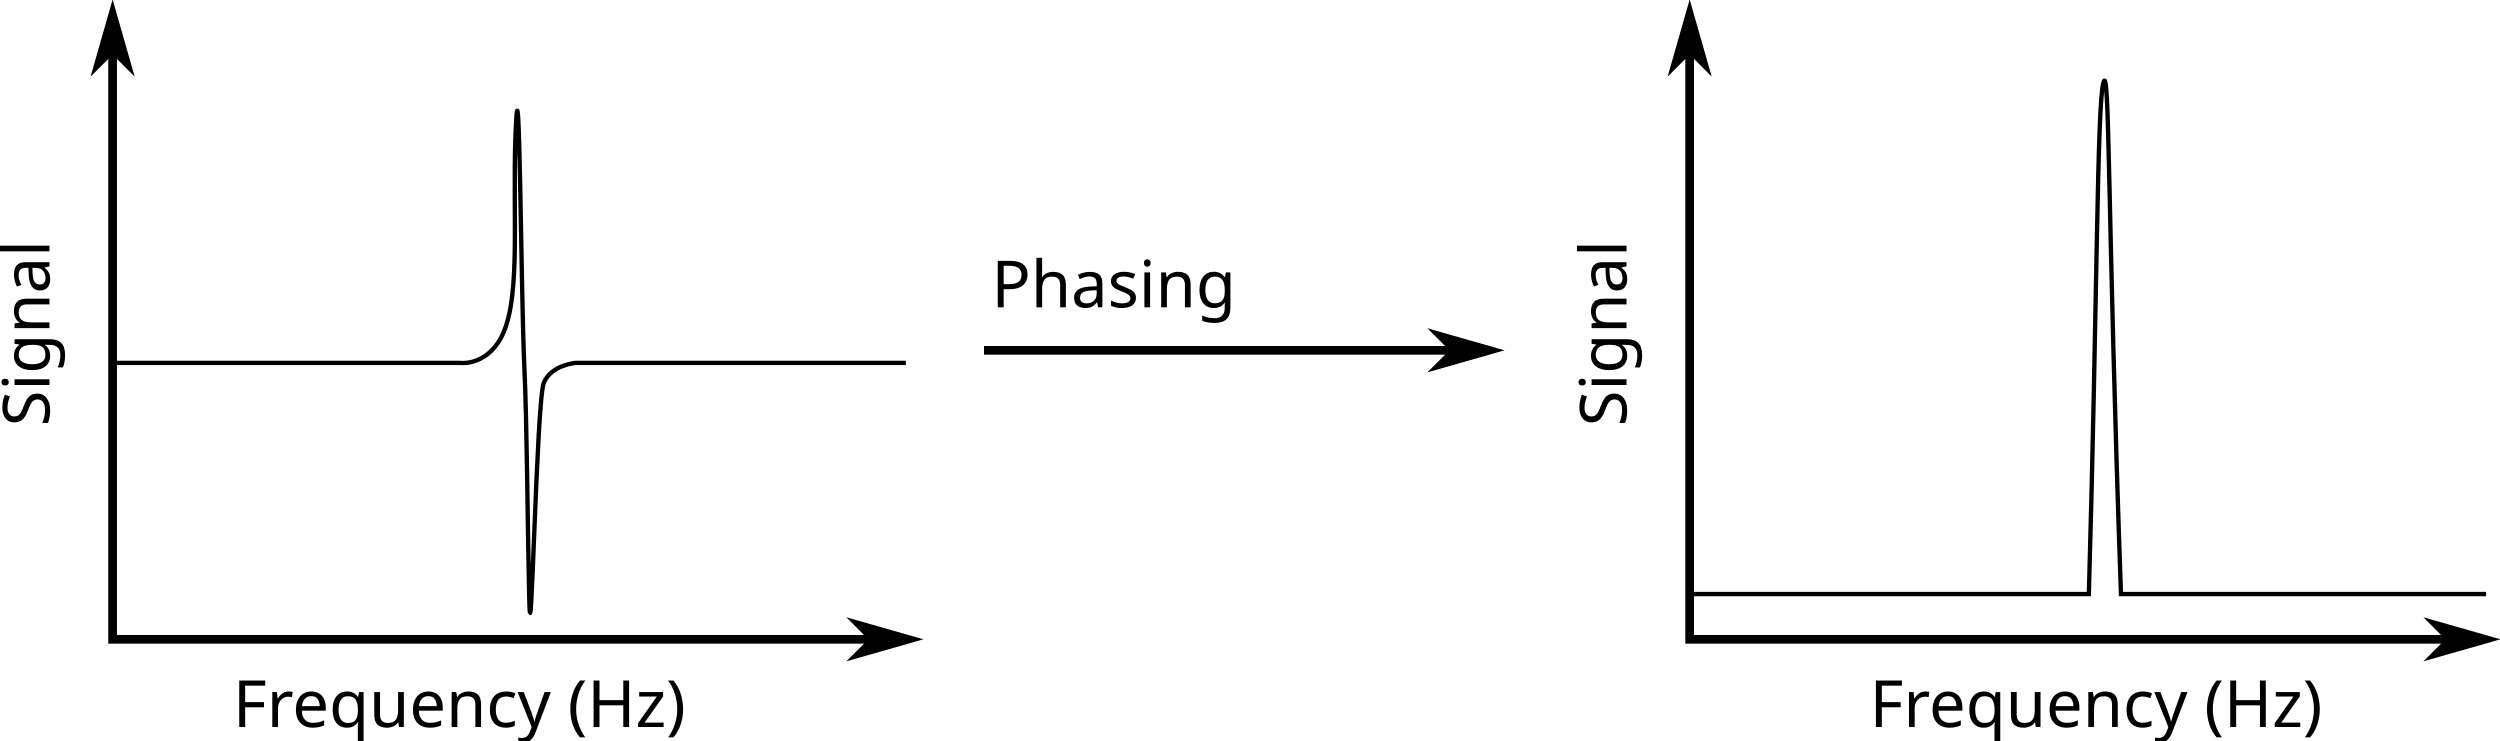
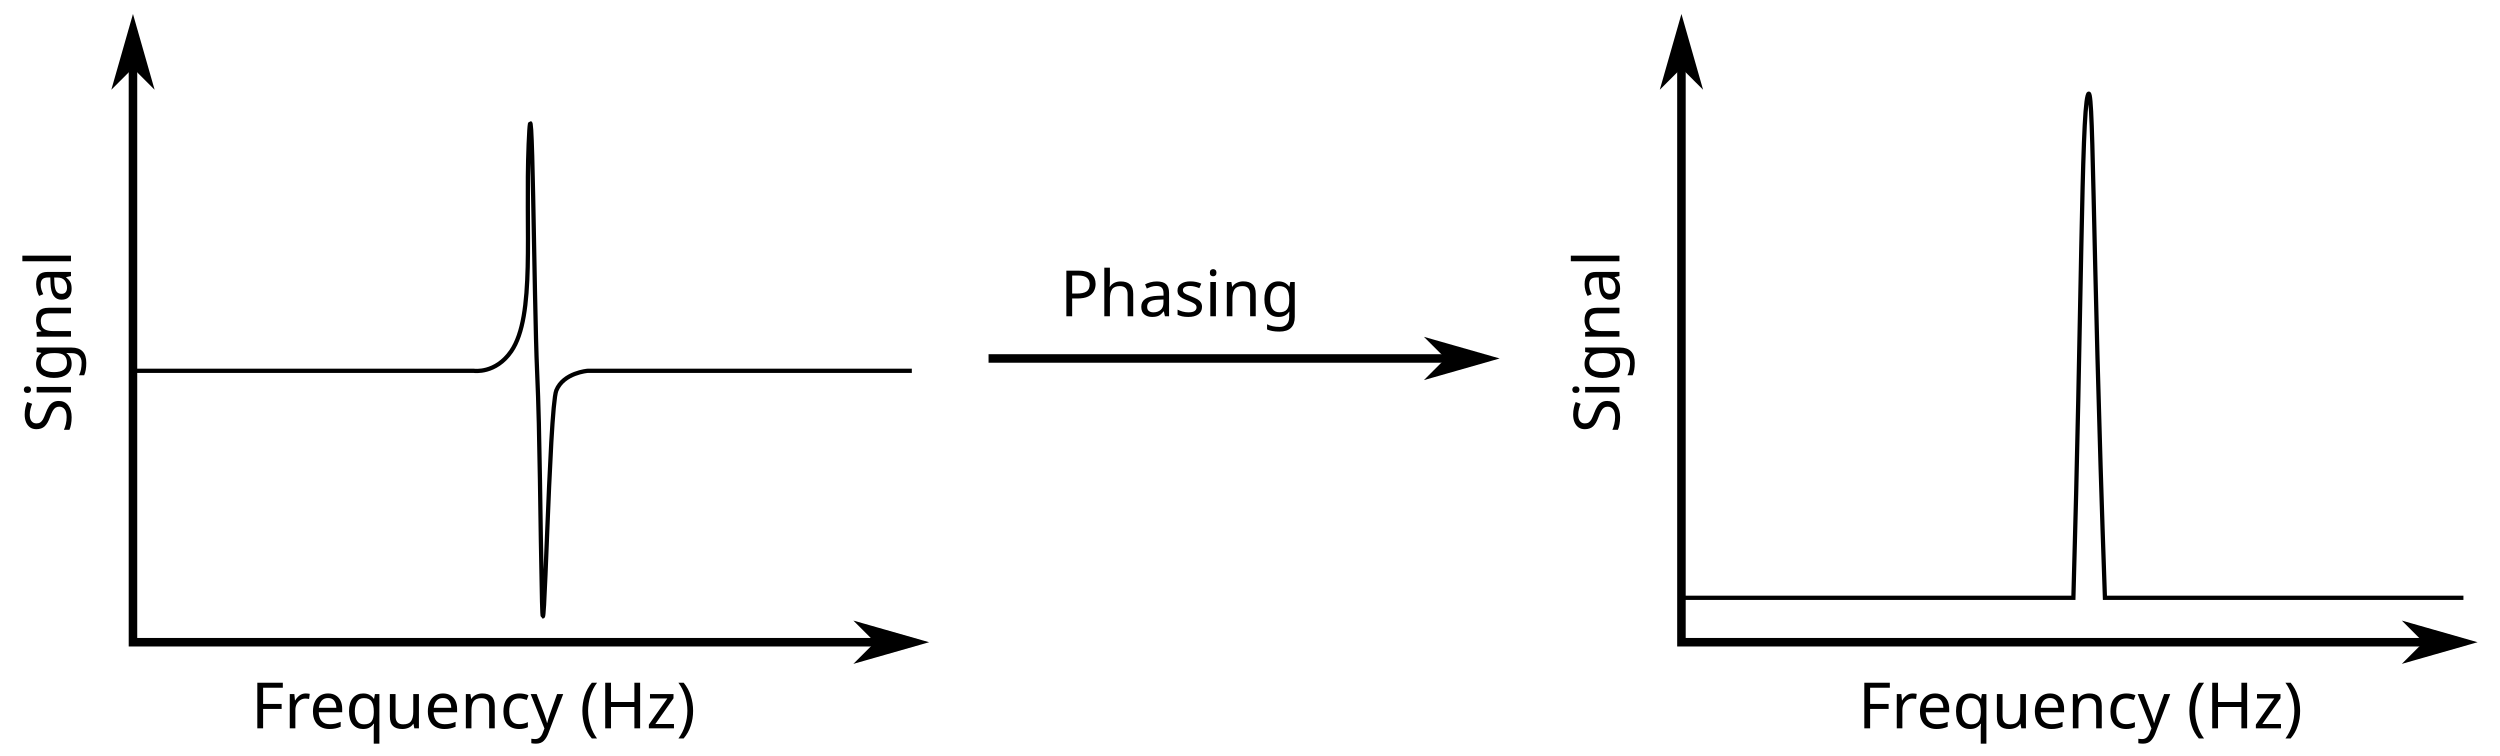
- <svg xmlns="http://www.w3.org/2000/svg" width="162.522mm" height="48.143mm" viewBox="0 0 575.865 170.585" id="svg2" version="1.1">
+ <svg xmlns="http://www.w3.org/2000/svg" width="165.522mm" height="50mm" viewBox="0 0 586.495 177.165" id="svg2" version="1.1">
  <defs id="defs4">
    <marker orient="auto" refY="0" refX="0" id="marker4643" style="overflow:visible">
-       <path id="path4645" d="M 0,0 5,-5 -12.5,0 5,5 0,0 Z" style="fill:#000000;fill-opacity:1;fill-rule:evenodd;stroke:#000000;stroke-width:1pt;stroke-opacity:1" transform="matrix(-0.4,0,0,-0.4,-4,0)" />
+       <path id="path4645" d="M 0,0 5,-5 -12.5,0 5,5 Z" style="fill:#000000;fill-opacity:1;fill-rule:evenodd;stroke:#000000;stroke-width:1pt;stroke-opacity:1" transform="matrix(-0.4,0,0,-0.4,-4,0)" />
    </marker>
    <marker style="overflow:visible" id="marker4563" refX="0" refY="0" orient="auto">
-       <path transform="matrix(-0.4,0,0,-0.4,-4,0)" style="fill:#000000;fill-opacity:1;fill-rule:evenodd;stroke:#000000;stroke-width:1pt;stroke-opacity:1" d="M 0,0 5,-5 -12.5,0 5,5 0,0 Z" id="path4565" />
+       <path transform="matrix(-0.4,0,0,-0.4,-4,0)" style="fill:#000000;fill-opacity:1;fill-rule:evenodd;stroke:#000000;stroke-width:1pt;stroke-opacity:1" d="M 0,0 5,-5 -12.5,0 5,5 Z" id="path4565" />
    </marker>
    <marker style="overflow:visible" id="marker4535" refX="0" refY="0" orient="auto">
-       <path transform="matrix(0.4,0,0,0.4,4,0)" style="fill:#000000;fill-opacity:1;fill-rule:evenodd;stroke:#000000;stroke-width:1pt;stroke-opacity:1" d="M 0,0 5,-5 -12.5,0 5,5 0,0 Z" id="path4537" />
+       <path transform="matrix(0.4,0,0,0.4,4,0)" style="fill:#000000;fill-opacity:1;fill-rule:evenodd;stroke:#000000;stroke-width:1pt;stroke-opacity:1" d="M 0,0 5,-5 -12.5,0 5,5 Z" id="path4537" />
    </marker>
    <marker orient="auto" refY="0" refX="0" id="Arrow1Mend" style="overflow:visible">
-       <path id="path4151" d="M 0,0 5,-5 -12.5,0 5,5 0,0 Z" style="fill:#000000;fill-opacity:1;fill-rule:evenodd;stroke:#000000;stroke-width:1pt;stroke-opacity:1" transform="matrix(-0.4,0,0,-0.4,-4,0)" />
+       <path id="path4151" d="M 0,0 5,-5 -12.5,0 5,5 Z" style="fill:#000000;fill-opacity:1;fill-rule:evenodd;stroke:#000000;stroke-width:1pt;stroke-opacity:1" transform="matrix(-0.4,0,0,-0.4,-4,0)" />
    </marker>
    <marker orient="auto" refY="0" refX="0" id="Arrow1Mstart" style="overflow:visible">
-       <path id="path4148" d="M 0,0 5,-5 -12.5,0 5,5 0,0 Z" style="fill:#000000;fill-opacity:1;fill-rule:evenodd;stroke:#000000;stroke-width:1pt;stroke-opacity:1" transform="matrix(0.4,0,0,0.4,4,0)" />
+       <path id="path4148" d="M 0,0 5,-5 -12.5,0 5,5 Z" style="fill:#000000;fill-opacity:1;fill-rule:evenodd;stroke:#000000;stroke-width:1pt;stroke-opacity:1" transform="matrix(0.4,0,0,0.4,4,0)" />
    </marker>
  </defs>
  <g id="layer2" style="display:none;opacity:0.38" transform="translate(-28.60791,-287.8973)">
    <path style="fill:none;fill-rule:evenodd;stroke:#000000;stroke-width:1px;stroke-linecap:butt;stroke-linejoin:miter;stroke-opacity:1" d="m 55.154,301.415 c 69.734,57.32 284.332,51.262 468.105,58.69" id="path4495" />
    <path id="path4497" d="M 55.154,425.272 C 124.888,367.952 339.487,374.01 523.259,366.582" style="fill:none;fill-rule:evenodd;stroke:#000000;stroke-width:1px;stroke-linecap:butt;stroke-linejoin:miter;stroke-opacity:1" />
  </g>
  <g id="layer1" transform="translate(-28.60791,-287.8973)">
-     <path style="fill:none;fill-rule:evenodd;stroke:#000000;stroke-width:2;stroke-linecap:butt;stroke-linejoin:miter;stroke-miterlimit:4;stroke-dasharray:none;stroke-opacity:1;marker-start:url(#Arrow1Mstart);marker-end:url(#Arrow1Mend)" d="m 54.548,291.717 0,143.442 182.838,0" id="path4136" />
-     <text xml:space="preserve" style="font-style:normal;font-weight:normal;font-size:40px;line-height:125%;font-family:sans-serif;letter-spacing:0px;word-spacing:0px;fill:#000000;fill-opacity:1;stroke:none;stroke-width:1px;stroke-linecap:butt;stroke-linejoin:miter;stroke-opacity:1" x="252.5" y="554.362" id="text4462">
-       <tspan id="tspan4464" x="252.5" y="554.362" style="font-size:15px">Time (s)</tspan>
-     </text>
-     <text id="text4487" y="40.004" x="-386.09" style="font-style:normal;font-weight:normal;font-size:40px;line-height:125%;font-family:sans-serif;letter-spacing:0px;word-spacing:0px;fill:#000000;fill-opacity:1;stroke:none;stroke-width:1px;stroke-linecap:butt;stroke-linejoin:miter;stroke-opacity:1" xml:space="preserve" transform="matrix(0,-1,1,0,0,0)">
-       <tspan style="font-size:15px" y="40.004" x="-386.09" id="tspan4489">Signal</tspan>
-     </text>
-     <path style="fill:none;fill-rule:evenodd;stroke:#000000;stroke-width:0.727px;stroke-linecap:butt;stroke-linejoin:miter;stroke-opacity:1" d="m 77.861,650.36 c 2.866,64.906 5.98,113.846 11.617,0 2.888,-101.171 6.799,-74.293 11.088,0 4.986,108.51 8.525,49.613 12.145,0 2.51,-43.901 5.777,-59.783 11.088,0 4.848,45.529 8.699,34.29 12.145,0 2.816,-30.727 7.04,-30.727 12.673,0 3.47,10.967 6.04,39.022 12.145,0 5.076,-33.169 8.385,-9.322 12.145,0 3.505,9.342 6.953,19.285 13.201,0" id="path4491" />
-     <path id="path4521" d="m 56,578.362 c 6.147,117.628 10.265,49.15 14.594,0 2.772,-52.277 6.241,-87.321 14.594,0 4.865,54.92 9.729,55.746 14.594,0 6.5,-58.075 10.726,-35.392 14.594,0 5.432,36.305 10.489,48.646 14.594,0 3.49,-25.666 7.181,-47.561 14.594,0 4.865,31.137 9.729,35.471 14.594,0 3.344,-23.311 7.295,-37.319 14.594,0 6.227,27.256 11.033,26.072 14.594,0 3.154,-15.825 6.241,-32.266 14.594,0 4.279,18.732 8.985,23.807 14.594,0 3.025,-19.011 7.574,-22.269 14.594,0 4.11,10.56 7.914,25.412 14.594,0 3.388,-10.357 6.069,-23.218 14.594,0 4.242,7.159 7.828,21.861 14.594,0 4.999,-17.584 9.568,-14.331 14.594,0 5.617,15.042 10.305,11.525 14.594,0 3.884,-9.315 8.08,-15.666 14.594,0 4.082,6.259 7.933,14.367 14.594,0 3.242,-8.653 7.38,-12.528 14.594,0 3.73,8.509 8.209,11.402 14.594,0 3.081,-8.324 7.522,-10.299 14.594,0 4.242,8.718 9.02,9.932 14.594,0 4.213,-8.473 9.048,-8.858 14.594,0 3.968,3.588 6.855,11.498 14.594,0 4.865,-7.804 9.729,-6.85 14.594,0 4.865,5.854 9.729,7.44 14.594,0 3.438,-3.566 6.044,-9.213 14.594,0 4.865,5.136 9.729,5.528 14.594,0 3.817,-4.189 8.134,-6.38 14.594,0 3.216,3.297 7.403,4.653 14.594,0 4.204,-1.651 7.852,-4.692 14.594,0" style="fill:none;fill-rule:evenodd;stroke:#000000;stroke-width:1px;stroke-linecap:butt;stroke-linejoin:miter;stroke-opacity:1" />
-     <path id="path4523" d="m 417.815,291.717 0,143.442 182.838,0" style="fill:none;fill-rule:evenodd;stroke:#000000;stroke-width:2;stroke-linecap:butt;stroke-linejoin:miter;stroke-miterlimit:4;stroke-dasharray:none;stroke-opacity:1;marker-start:url(#marker4535);marker-end:url(#marker4563)" />
-     <text id="text4525" y="455.362" x="459.267" style="font-style:normal;font-weight:normal;font-size:40px;line-height:125%;font-family:sans-serif;letter-spacing:0px;word-spacing:0px;fill:#000000;fill-opacity:1;stroke:none;stroke-width:1px;stroke-linecap:butt;stroke-linejoin:miter;stroke-opacity:1" xml:space="preserve">
-       <tspan style="font-size:15px" y="455.362" x="459.267" id="tspan4527">Frequency (Hz)</tspan>
-     </text>
-     <text transform="matrix(0,-1,1,0,0,0)" xml:space="preserve" style="font-style:normal;font-weight:normal;font-size:40px;line-height:125%;font-family:sans-serif;letter-spacing:0px;word-spacing:0px;fill:#000000;fill-opacity:1;stroke:none;stroke-width:1px;stroke-linecap:butt;stroke-linejoin:miter;stroke-opacity:1" x="-386.09" y="403.271" id="text4529">
-       <tspan id="tspan4531" x="-386.09" y="403.271" style="font-size:15px">Signal</tspan>
-     </text>
-     <path style="fill:none;fill-rule:evenodd;stroke:#000000;stroke-width:1px;stroke-linecap:butt;stroke-linejoin:miter;stroke-opacity:1" d="m 418.267,424.737 91.5,0 c 1.954,-67.829 1.884,-112.603 3.346,-117.767 1.462,-5.164 0.92,28.927 4.051,117.767 l 84.104,0" id="path4633" />
-     <path style="fill:none;fill-rule:evenodd;stroke:#000000;stroke-width:2;stroke-linecap:butt;stroke-linejoin:miter;stroke-miterlimit:4;stroke-dasharray:none;stroke-opacity:1;marker-end:url(#marker4643)" d="m 255.266,368.59 c 2.828,0 115.966,0 115.966,0" id="path4635" />
-     <text xml:space="preserve" style="font-style:normal;font-weight:normal;font-size:40px;line-height:125%;font-family:sans-serif;letter-spacing:0px;word-spacing:0px;fill:#000000;fill-opacity:1;stroke:none;stroke-width:1px;stroke-linecap:butt;stroke-linejoin:miter;stroke-opacity:1" x="311.143" y="358.69" id="text4699">
-       <tspan x="311.143" y="358.69" id="tspan4703" style="font-size:15px;text-align:center;text-anchor:middle">Phasing</tspan>
-     </text>
-     <path id="path4216" d="m 54.267,371.487 80.25,0 c 0,0 5.095,0.771 8.775,-4.596 5.68,-8.284 3.255,-28.232 4.082,-48.536 0.91,-22.318 1.242,36.932 1.988,53.366 0.677,14.902 0.711,34.899 1.149,53.882 0.439,18.982 1.661,-45.359 3.358,-49.519 1.697,-4.16 7.345,-4.596 7.345,-4.596 l 76.052,0" style="fill:none;fill-rule:evenodd;stroke:#000000;stroke-width:1px;stroke-linecap:butt;stroke-linejoin:miter;stroke-opacity:1" />
-     <text xml:space="preserve" style="font-style:normal;font-weight:normal;font-size:40px;line-height:125%;font-family:sans-serif;letter-spacing:0px;word-spacing:0px;fill:#000000;fill-opacity:1;stroke:none;stroke-width:1px;stroke-linecap:butt;stroke-linejoin:miter;stroke-opacity:1" x="82.267" y="455.362" id="text4228">
-       <tspan id="tspan4230" x="82.267" y="455.362" style="font-size:15px">Frequency (Hz)</tspan>
-     </text>
+     <g id="g341" transform="translate(5.254473,3.402102)">
+       <path style="fill:none;fill-rule:evenodd;stroke:#000000;stroke-width:2;stroke-linecap:butt;stroke-linejoin:miter;stroke-miterlimit:4;stroke-dasharray:none;stroke-opacity:1;marker-start:url(#Arrow1Mstart);marker-end:url(#Arrow1Mend)" d="M 54.548,291.717 V 435.159 H 237.386" id="path4136" />
+       <text id="text4487" y="40.004" x="-386.09" style="font-style:normal;font-weight:normal;line-height:0%;font-family:sans-serif;letter-spacing:0px;word-spacing:0px;fill:#000000;fill-opacity:1;stroke:none;stroke-width:1px;stroke-linecap:butt;stroke-linejoin:miter;stroke-opacity:1" xml:space="preserve" transform="rotate(-90)">
+         <tspan style="font-size:15px;line-height:1.25" y="40.004" x="-386.09" id="tspan4489">Signal</tspan>
+       </text>
+       <path id="path4523" d="M 417.815,291.717 V 435.159 h 182.838" style="fill:none;fill-rule:evenodd;stroke:#000000;stroke-width:2;stroke-linecap:butt;stroke-linejoin:miter;stroke-miterlimit:4;stroke-dasharray:none;stroke-opacity:1;marker-start:url(#marker4535);marker-end:url(#marker4563)" />
+       <text id="text4525" y="455.362" x="459.267" style="font-style:normal;font-weight:normal;line-height:0%;font-family:sans-serif;letter-spacing:0px;word-spacing:0px;fill:#000000;fill-opacity:1;stroke:none;stroke-width:1px;stroke-linecap:butt;stroke-linejoin:miter;stroke-opacity:1" xml:space="preserve">
+         <tspan style="font-size:15px;line-height:1.25" y="455.362" x="459.267" id="tspan4527">Frequency (Hz)</tspan>
+       </text>
+       <text transform="rotate(-90)" xml:space="preserve" style="font-style:normal;font-weight:normal;line-height:0%;font-family:sans-serif;letter-spacing:0px;word-spacing:0px;fill:#000000;fill-opacity:1;stroke:none;stroke-width:1px;stroke-linecap:butt;stroke-linejoin:miter;stroke-opacity:1" x="-386.09" y="403.271" id="text4529">
+         <tspan id="tspan4531" x="-386.09" y="403.271" style="font-size:15px;line-height:1.25">Signal</tspan>
+       </text>
+       <path style="fill:none;fill-rule:evenodd;stroke:#000000;stroke-width:1px;stroke-linecap:butt;stroke-linejoin:miter;stroke-opacity:1" d="m 418.267,424.737 h 91.5 c 1.954,-67.829 1.884,-112.603 3.346,-117.767 1.462,-5.164 0.92,28.927 4.051,117.767 h 84.104" id="path4633" />
+       <path style="fill:none;fill-rule:evenodd;stroke:#000000;stroke-width:2;stroke-linecap:butt;stroke-linejoin:miter;stroke-miterlimit:4;stroke-dasharray:none;stroke-opacity:1;marker-end:url(#marker4643)" d="m 255.266,368.59 c 2.828,0 115.966,0 115.966,0" id="path4635" />
+       <text xml:space="preserve" style="font-style:normal;font-weight:normal;line-height:0%;font-family:sans-serif;letter-spacing:0px;word-spacing:0px;fill:#000000;fill-opacity:1;stroke:none;stroke-width:1px;stroke-linecap:butt;stroke-linejoin:miter;stroke-opacity:1" x="311.143" y="358.69" id="text4699">
+         <tspan x="311.143" y="358.69" id="tspan4703" style="font-size:15px;line-height:1.25;text-align:center;text-anchor:middle">Phasing</tspan>
+       </text>
+       <path id="path4216" d="m 54.267,371.487 h 80.25 c 0,0 5.095,0.771 8.775,-4.596 5.68,-8.284 3.255,-28.232 4.082,-48.536 0.91,-22.318 1.242,36.932 1.988,53.366 0.677,14.902 0.711,34.899 1.149,53.882 0.439,18.982 1.661,-45.359 3.358,-49.519 1.697,-4.16 7.345,-4.596 7.345,-4.596 h 76.052" style="fill:none;fill-rule:evenodd;stroke:#000000;stroke-width:1px;stroke-linecap:butt;stroke-linejoin:miter;stroke-opacity:1" />
+       <text xml:space="preserve" style="font-style:normal;font-weight:normal;line-height:0%;font-family:sans-serif;letter-spacing:0px;word-spacing:0px;fill:#000000;fill-opacity:1;stroke:none;stroke-width:1px;stroke-linecap:butt;stroke-linejoin:miter;stroke-opacity:1" x="82.267" y="455.362" id="text4228">
+         <tspan id="tspan4230" x="82.267" y="455.362" style="font-size:15px;line-height:1.25">Frequency (Hz)</tspan>
+       </text>
+     </g>
  </g>
</svg>
